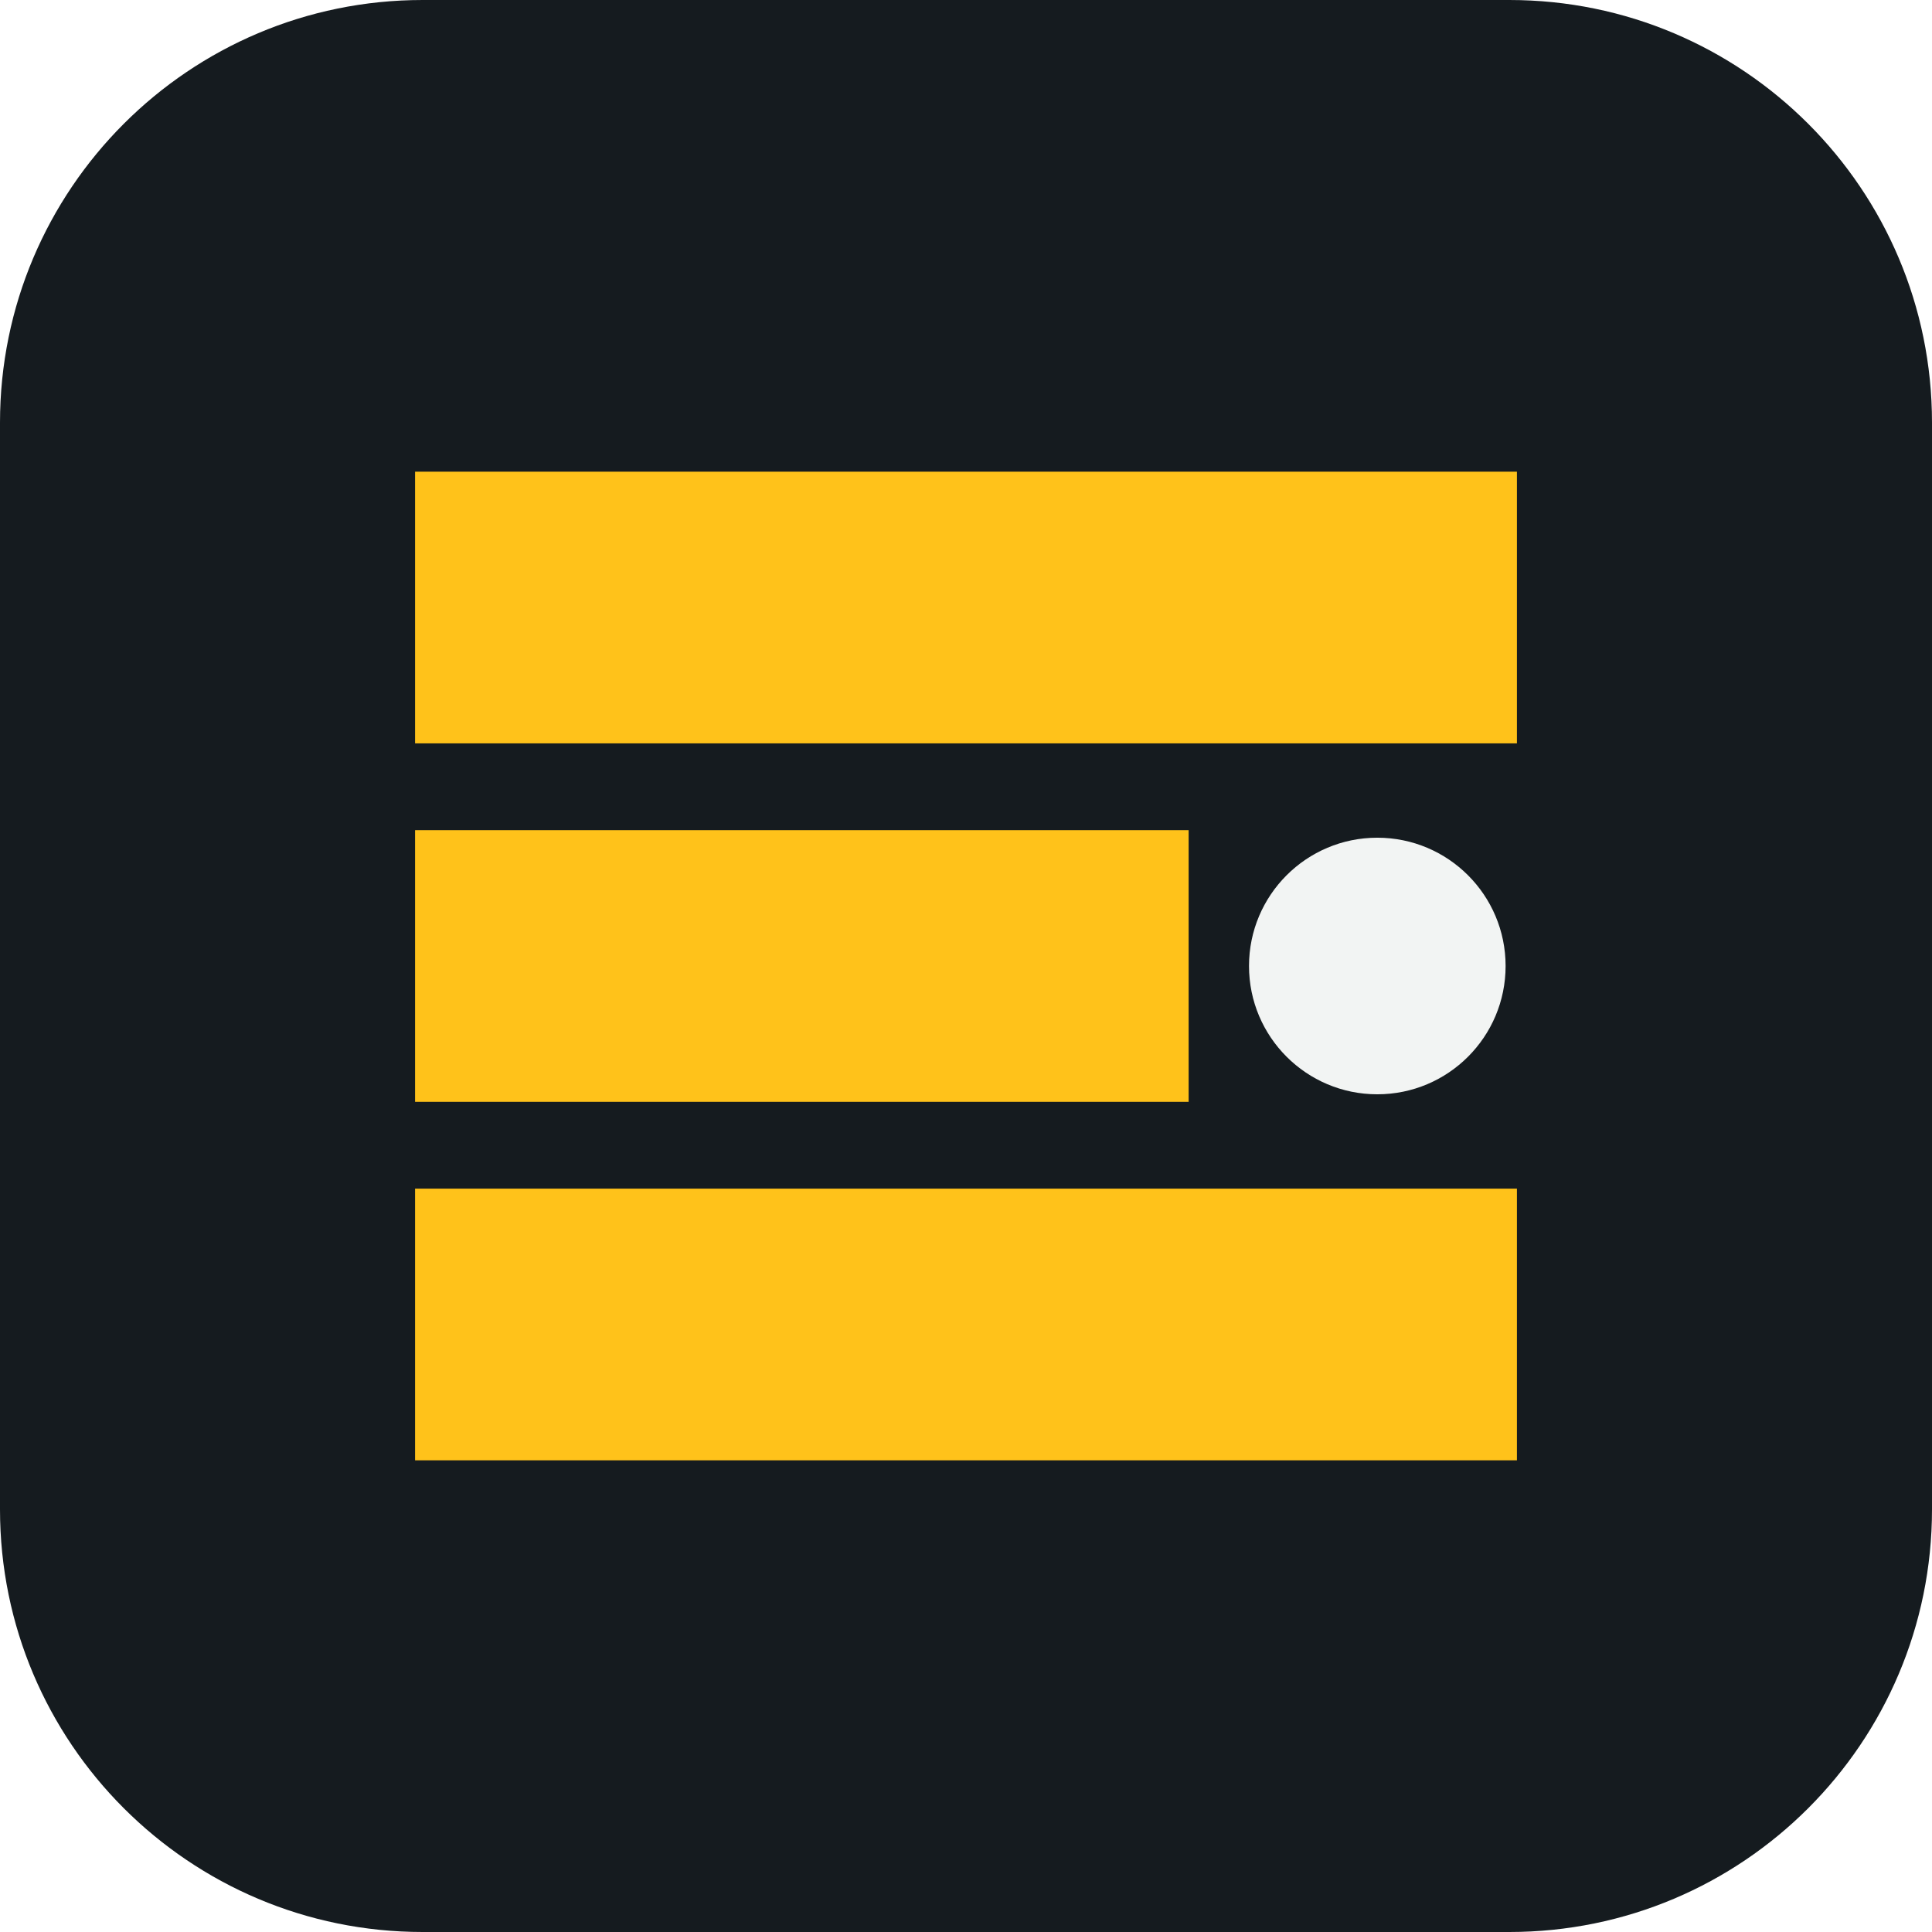
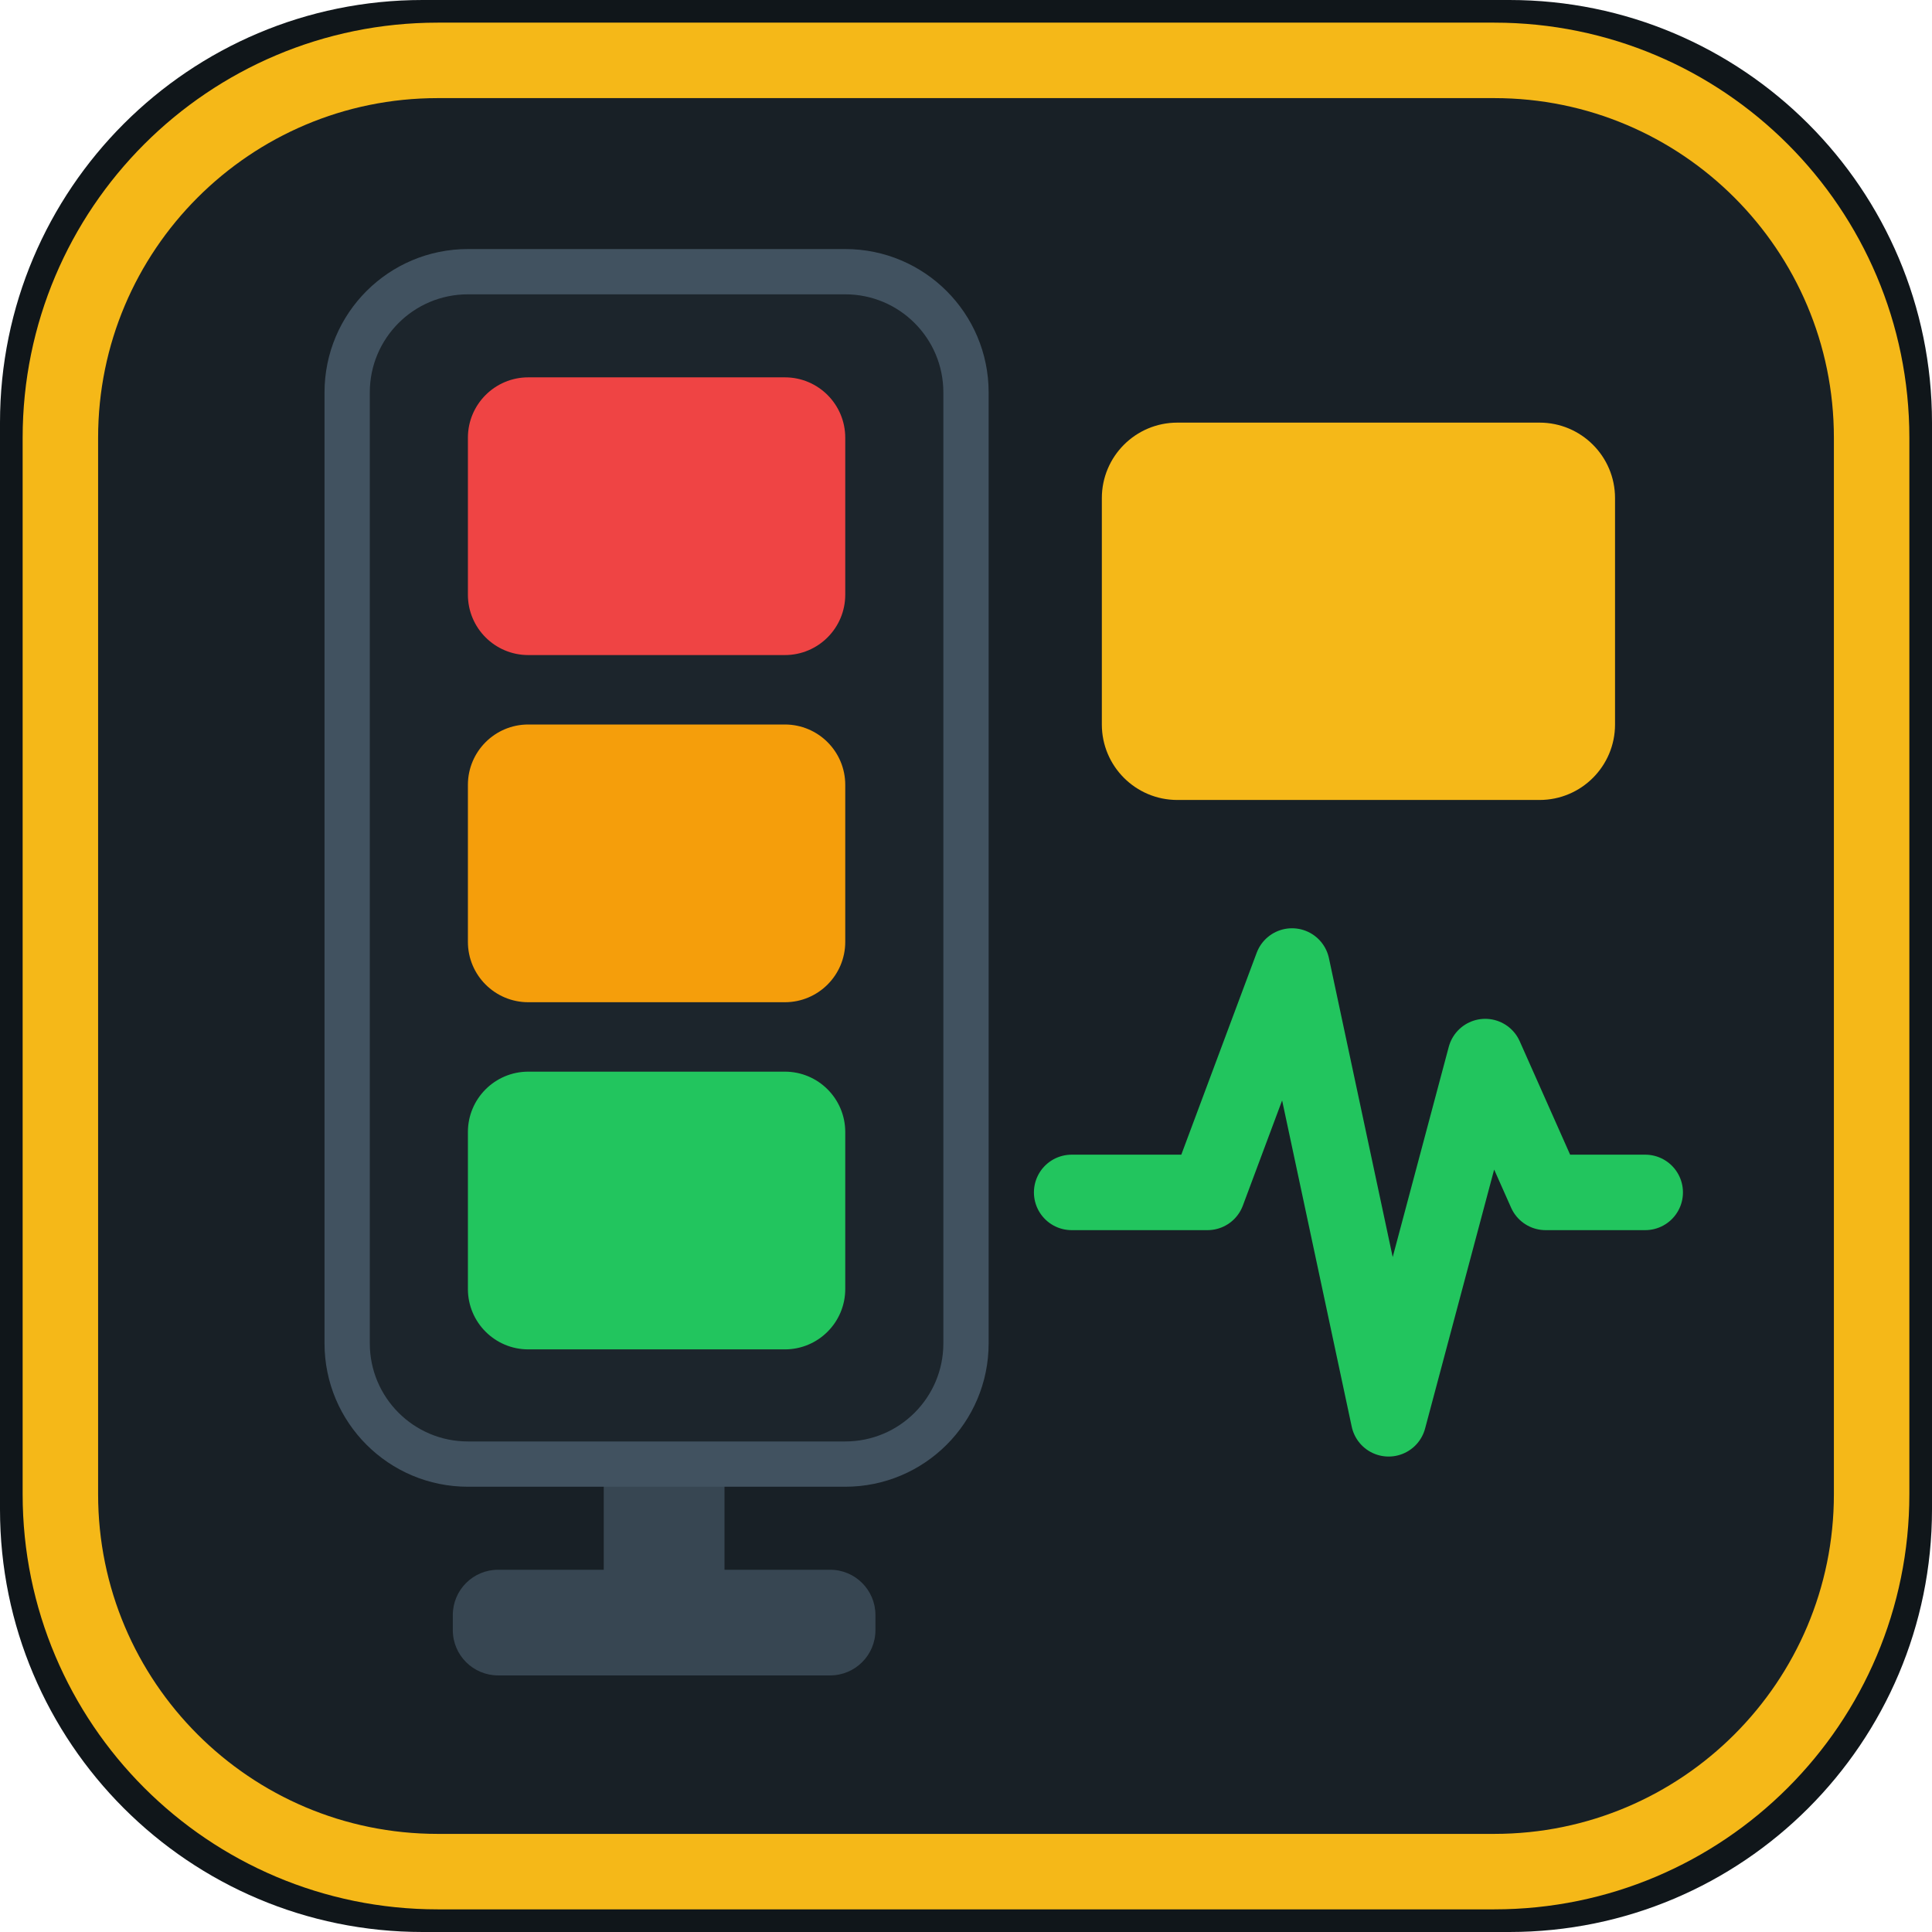
- <svg xmlns="http://www.w3.org/2000/svg" viewBox="0 0 512 512">
-   <rect width="512" height="512" rx="112" fill="#151b1f" />
-   <path d="M110 125h292v72H110zm0 95h205v72H110zm0 95h292v72H110z" fill="#ffc21a" />
-   <circle cx="365" cy="256" r="34" fill="#f2f4f3" />
+ <svg xmlns="http://www.w3.org/2000/svg" viewBox="0 0 64 64" width="64" height="64">
+   <rect x="0" y="0" width="64" height="64" rx="14" fill="#10161A" />
+   <rect x="2" y="2" width="60" height="60" rx="12.5" fill="#182026" stroke="#F5B818" stroke-width="2.5" />
+   <rect x="20" y="48" width="4" height="6" fill="#374652" />
+   <rect x="15" y="52" width="14" height="3.5" rx="1.5" fill="#374652" />
+   <rect x="11.5" y="9" width="20.5" height="39.5" rx="4" fill="#1C252C" stroke="#415260" stroke-width="1.5" />
+   <rect x="15.5" y="12.5" width="12.5" height="9.2" rx="2" fill="#EF4444" />
+   <rect x="15.5" y="24" width="12.5" height="9.2" rx="2" fill="#F59E0B" />
+   <rect x="15.5" y="35.5" width="12.5" height="9.2" rx="2" fill="#22C55E" />
+   <rect x="36.5" y="14" width="17" height="12.5" rx="2.5" fill="#F5B818" />
+   <polyline points="35.5,39.5 40,39.5 42.8,32 46,47 49.2,35 51.2,39.5 54.5,39.5" fill="none" stroke="#22C55E" stroke-width="2.5" stroke-linecap="round" stroke-linejoin="round" />
</svg>
